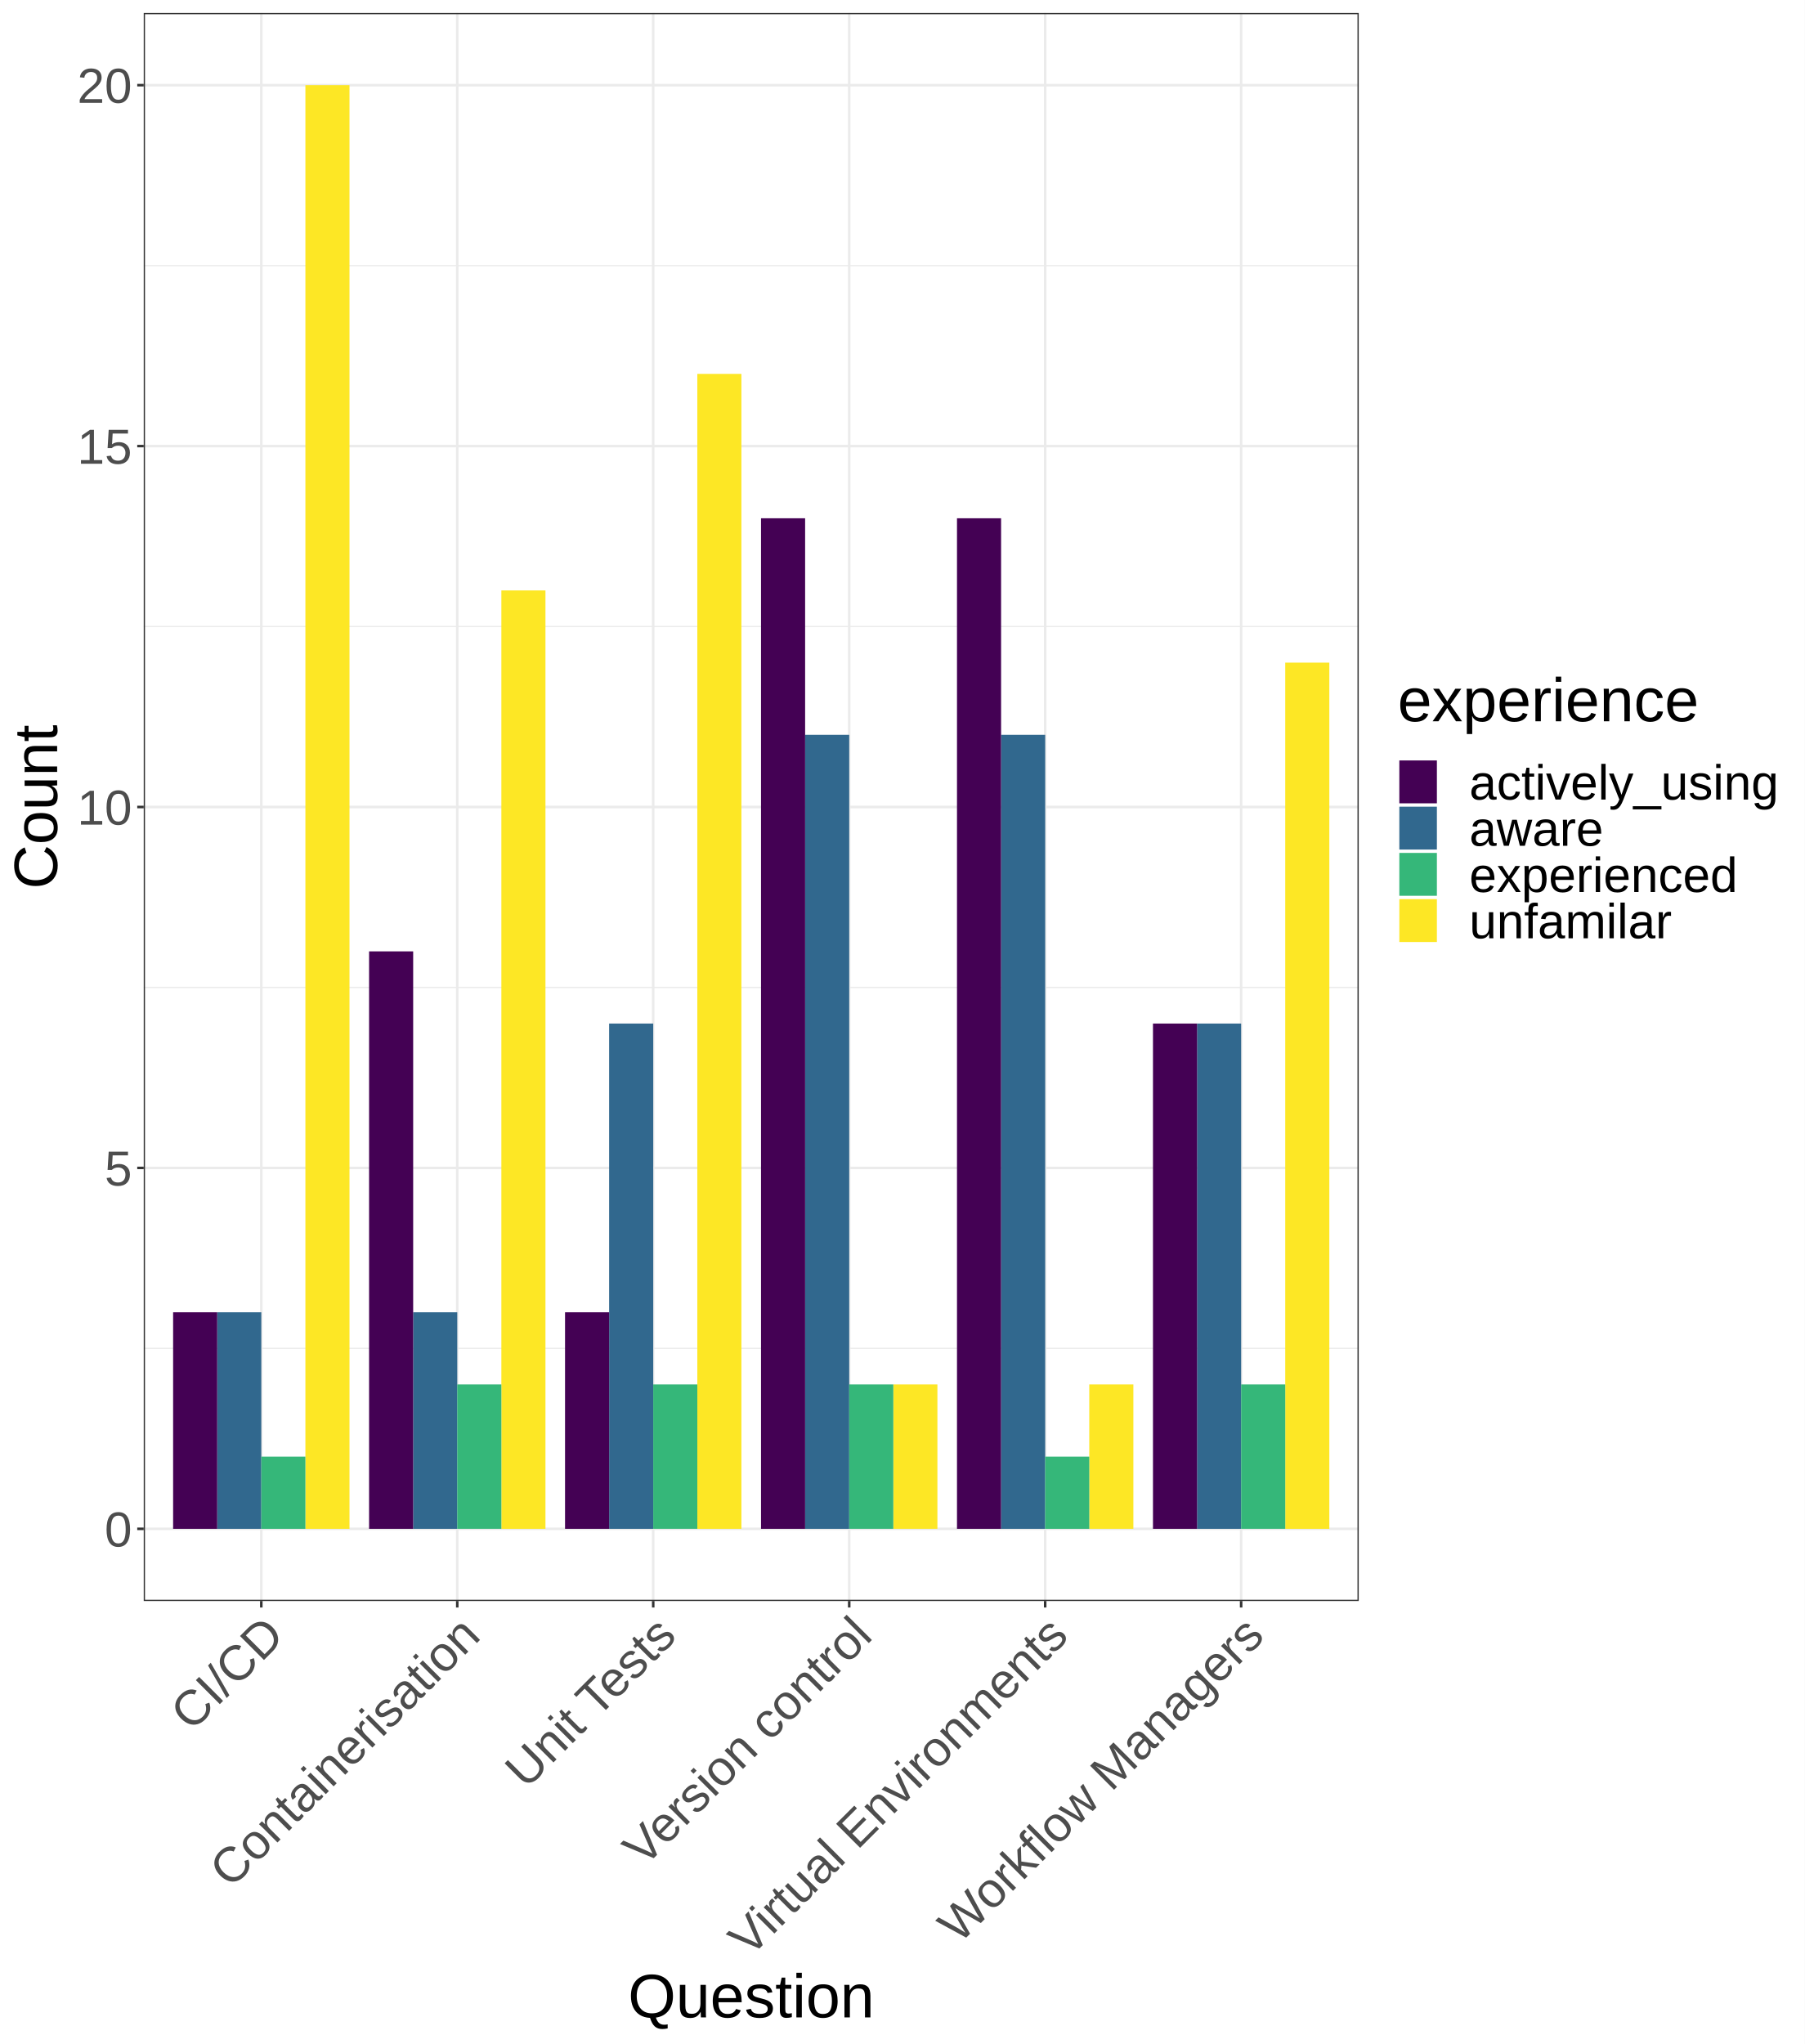
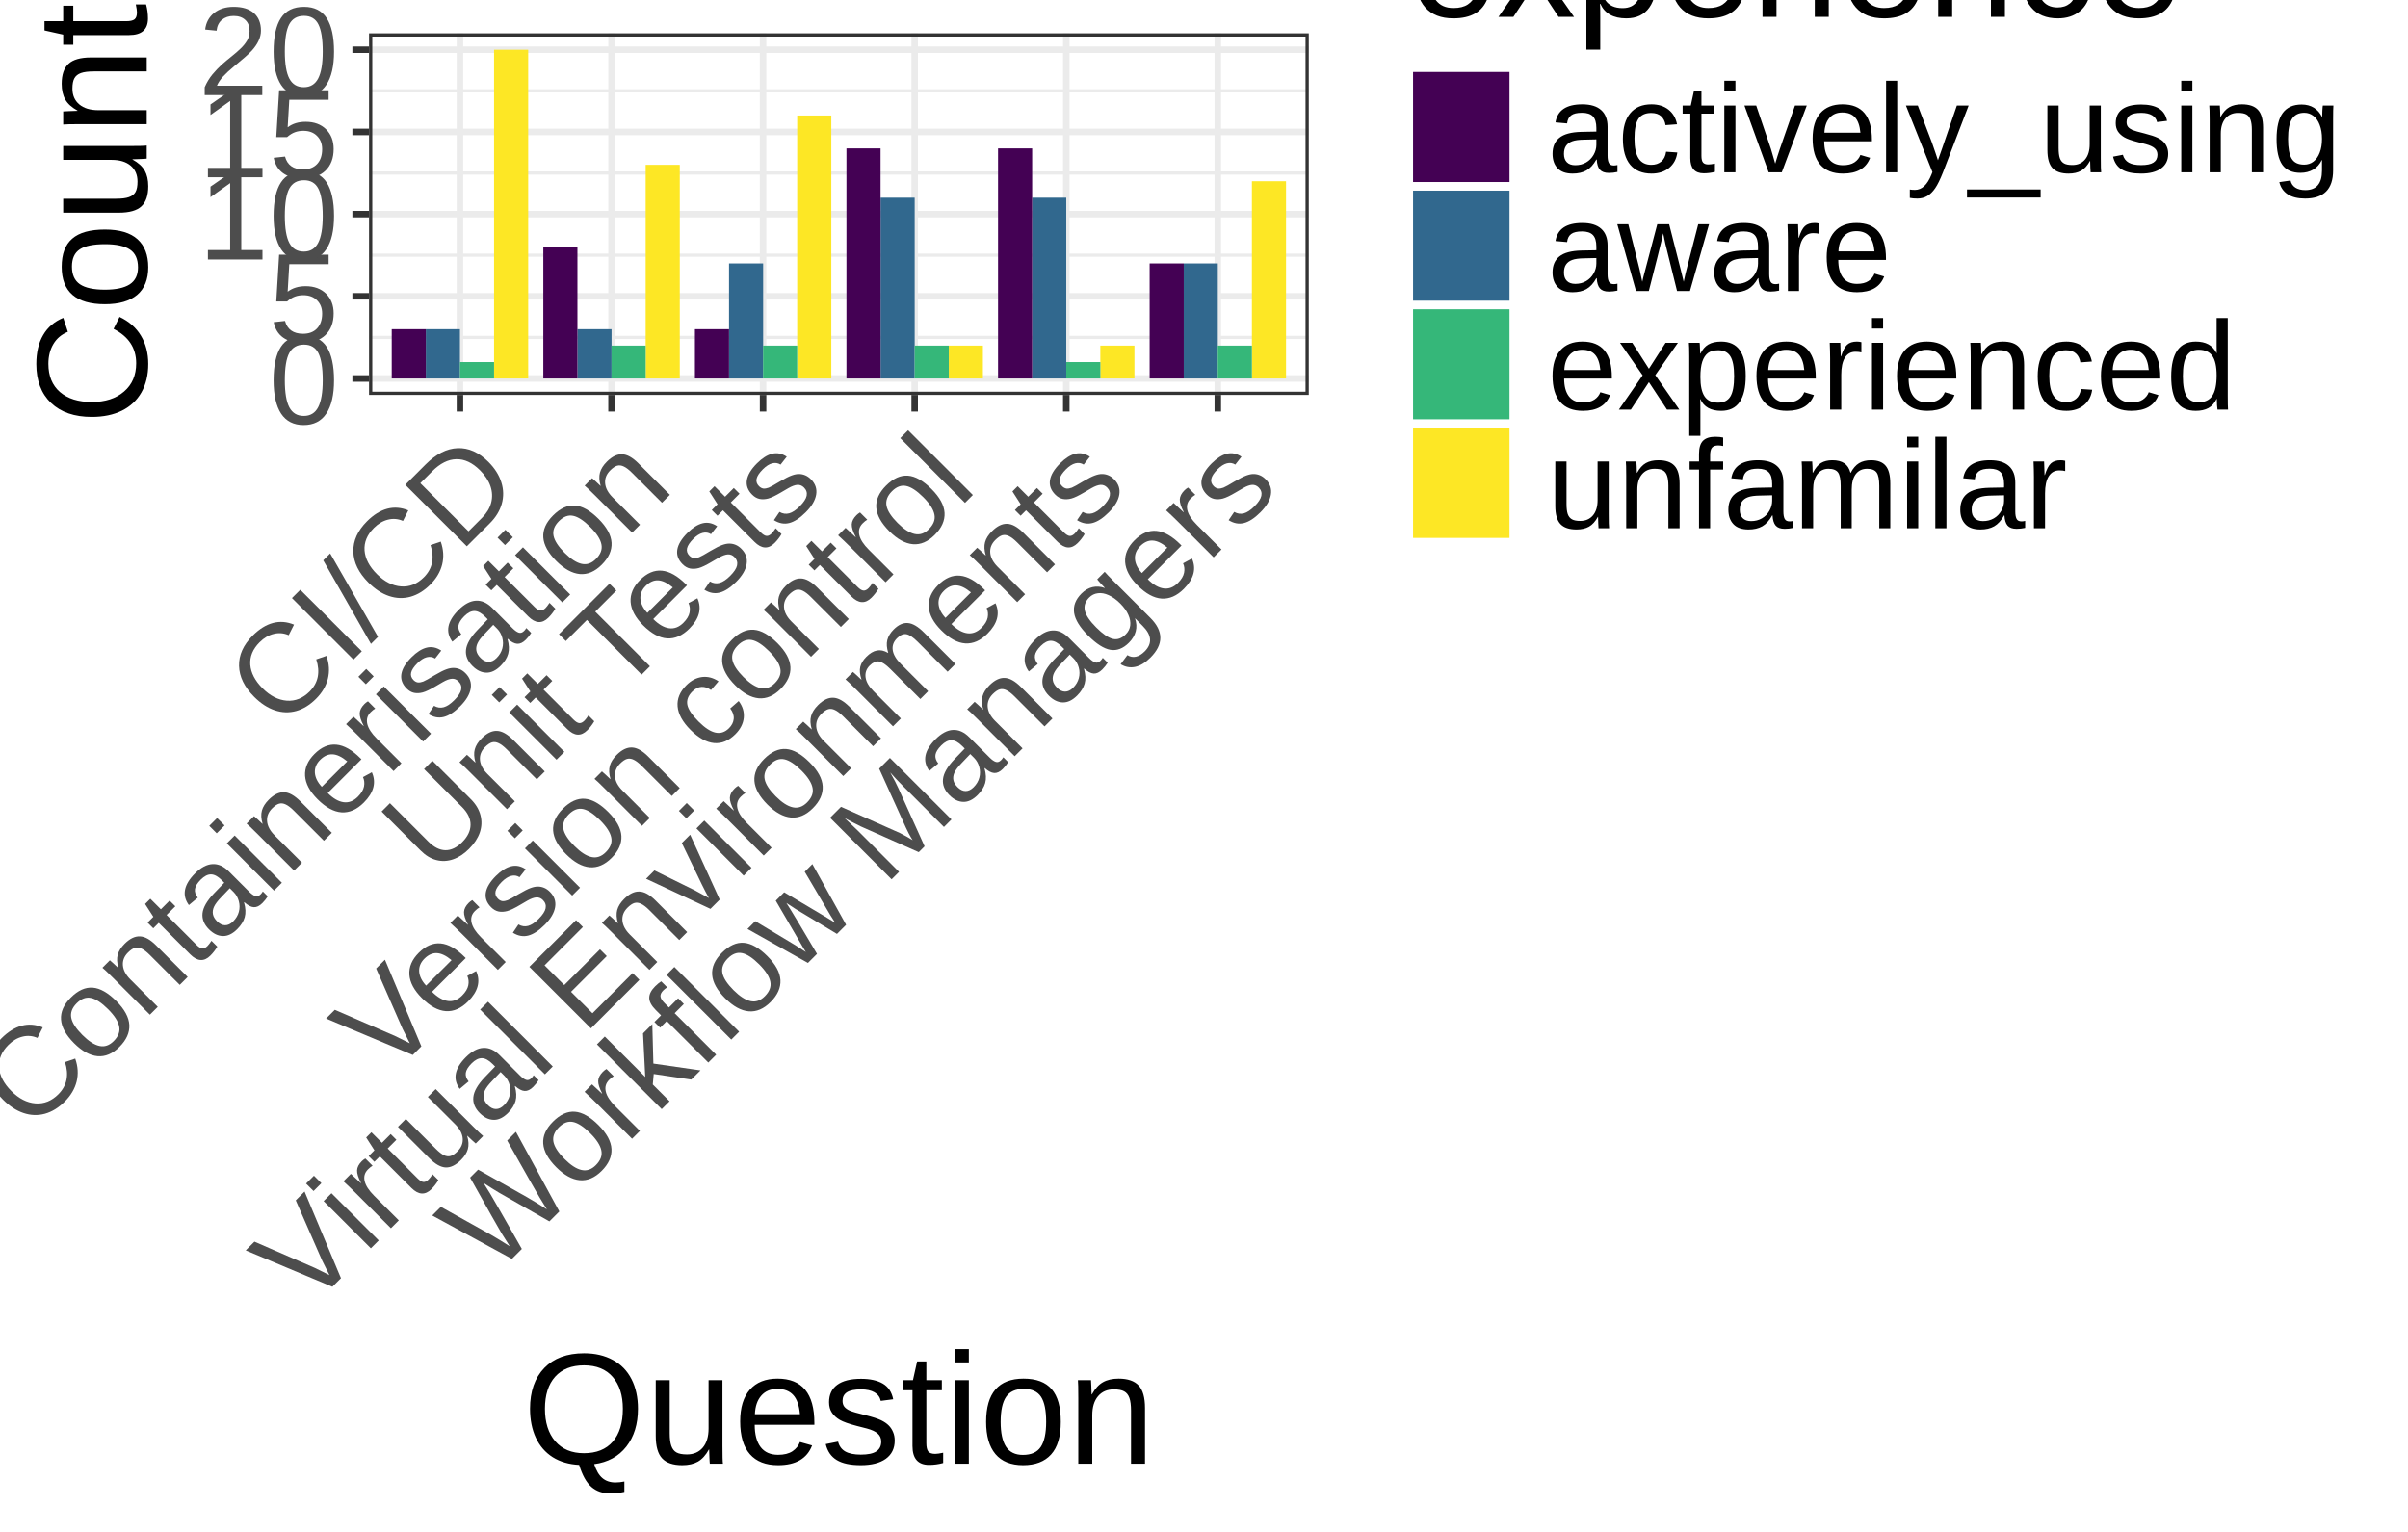
- <svg xmlns="http://www.w3.org/2000/svg" class="svglite" width="762.00pt" height="863.00pt" viewBox="0 0 762.00 863.00">
+ <svg xmlns="http://www.w3.org/2000/svg" class="svglite" width="396.00pt" height="252.00pt" viewBox="0 0 396.00 252.00">
  <defs>
    <style type="text/css">
    .svglite line, .svglite polyline, .svglite polygon, .svglite path, .svglite rect, .svglite circle {
      fill: none;
      stroke: #000000;
      stroke-linecap: round;
      stroke-linejoin: round;
      stroke-miterlimit: 10.00;
    }
    .svglite text {
      white-space: pre;
    }
  </style>
  </defs>
  <rect width="100%" height="100%" style="stroke: none; fill: #FFFFFF;" />
  <defs>
-     <clipPath id="cpMC4wMHw3NjIuMDB8MC4wMHw4NjMuMDA=">
-       <rect x="0.00" y="0.00" width="762.00" height="863.00" />
+     <clipPath id="cpMC4wMHwzOTYuMDB8MC4wMHwyNTIuMDA=">
+       <rect x="0.00" y="0.00" width="396.00" height="252.00" />
    </clipPath>
  </defs>
-   <g clip-path="url(#cpMC4wMHw3NjIuMDB8MC4wMHw4NjMuMDA=)">
-     <rect x="0.00" y="0.00" width="762.00" height="863.00" style="stroke-width: 1.07; stroke: #FFFFFF; fill: #FFFFFF;" />
+   <g clip-path="url(#cpMC4wMHwzOTYuMDB8MC4wMHwyNTIuMDA=)">
+     <rect x="0" y="0.00" width="396.00" height="252.00" style="stroke-width: 1.07; stroke: #FFFFFF; fill: #FFFFFF;" />
  </g>
  <defs>
-     <clipPath id="cpNjAuNjl8NTczLjc2fDUuNDh8Njc1Ljk2">
-       <rect x="60.69" y="5.48" width="513.07" height="670.49" />
+     <clipPath id="cpNjAuNjl8MjE1LjIzfDUuNDh8NjQuOTY=">
+       <rect x="60.69" y="5.48" width="154.54" height="59.49" />
    </clipPath>
  </defs>
-   <g clip-path="url(#cpNjAuNjl8NTczLjc2fDUuNDh8Njc1Ljk2)">
-     <rect x="60.69" y="5.48" width="513.07" height="670.49" style="stroke-width: 1.07; stroke: none; fill: #FFFFFF;" />
-     <polyline points="60.69,569.30 573.76,569.30 " style="stroke-width: 0.53; stroke: #EBEBEB; stroke-linecap: butt;" />
-     <polyline points="60.69,416.91 573.76,416.91 " style="stroke-width: 0.53; stroke: #EBEBEB; stroke-linecap: butt;" />
-     <polyline points="60.69,264.53 573.76,264.53 " style="stroke-width: 0.53; stroke: #EBEBEB; stroke-linecap: butt;" />
-     <polyline points="60.69,112.15 573.76,112.15 " style="stroke-width: 0.53; stroke: #EBEBEB; stroke-linecap: butt;" />
-     <polyline points="60.69,645.49 573.76,645.49 " style="stroke-width: 1.07; stroke: #EBEBEB; stroke-linecap: butt;" />
-     <polyline points="60.69,493.11 573.76,493.11 " style="stroke-width: 1.07; stroke: #EBEBEB; stroke-linecap: butt;" />
-     <polyline points="60.69,340.72 573.76,340.72 " style="stroke-width: 1.07; stroke: #EBEBEB; stroke-linecap: butt;" />
-     <polyline points="60.69,188.34 573.76,188.34 " style="stroke-width: 1.07; stroke: #EBEBEB; stroke-linecap: butt;" />
-     <polyline points="60.69,35.96 573.76,35.96 " style="stroke-width: 1.07; stroke: #EBEBEB; stroke-linecap: butt;" />
-     <polyline points="110.34,675.96 110.34,5.48 " style="stroke-width: 1.07; stroke: #EBEBEB; stroke-linecap: butt;" />
-     <polyline points="193.09,675.96 193.09,5.48 " style="stroke-width: 1.07; stroke: #EBEBEB; stroke-linecap: butt;" />
-     <polyline points="275.84,675.96 275.84,5.48 " style="stroke-width: 1.07; stroke: #EBEBEB; stroke-linecap: butt;" />
-     <polyline points="358.60,675.96 358.60,5.48 " style="stroke-width: 1.07; stroke: #EBEBEB; stroke-linecap: butt;" />
-     <polyline points="441.35,675.96 441.35,5.48 " style="stroke-width: 1.07; stroke: #EBEBEB; stroke-linecap: butt;" />
-     <polyline points="524.10,675.96 524.10,5.48 " style="stroke-width: 1.07; stroke: #EBEBEB; stroke-linecap: butt;" />
-     <rect x="377.22" y="584.53" width="18.62" height="60.95" style="stroke-width: 1.07; stroke: none; stroke-linecap: butt; stroke-linejoin: miter; fill: #FDE725;" />
-     <rect x="339.98" y="310.25" width="18.62" height="335.24" style="stroke-width: 1.07; stroke: none; stroke-linecap: butt; stroke-linejoin: miter; fill: #31688E;" />
-     <rect x="358.60" y="584.53" width="18.62" height="60.95" style="stroke-width: 1.07; stroke: none; stroke-linecap: butt; stroke-linejoin: miter; fill: #35B779;" />
-     <rect x="321.36" y="218.82" width="18.62" height="426.67" style="stroke-width: 1.07; stroke: none; stroke-linecap: butt; stroke-linejoin: miter; fill: #440154;" />
-     <rect x="294.46" y="157.86" width="18.62" height="487.63" style="stroke-width: 1.07; stroke: none; stroke-linecap: butt; stroke-linejoin: miter; fill: #FDE725;" />
-     <rect x="257.22" y="432.15" width="18.62" height="213.34" style="stroke-width: 1.07; stroke: none; stroke-linecap: butt; stroke-linejoin: miter; fill: #31688E;" />
-     <rect x="275.84" y="584.53" width="18.62" height="60.95" style="stroke-width: 1.07; stroke: none; stroke-linecap: butt; stroke-linejoin: miter; fill: #35B779;" />
-     <rect x="238.60" y="554.06" width="18.62" height="91.43" style="stroke-width: 1.07; stroke: none; stroke-linecap: butt; stroke-linejoin: miter; fill: #440154;" />
-     <rect x="211.71" y="249.29" width="18.62" height="396.20" style="stroke-width: 1.07; stroke: none; stroke-linecap: butt; stroke-linejoin: miter; fill: #FDE725;" />
-     <rect x="174.47" y="554.06" width="18.62" height="91.43" style="stroke-width: 1.07; stroke: none; stroke-linecap: butt; stroke-linejoin: miter; fill: #31688E;" />
-     <rect x="193.09" y="584.53" width="18.62" height="60.95" style="stroke-width: 1.07; stroke: none; stroke-linecap: butt; stroke-linejoin: miter; fill: #35B779;" />
-     <rect x="155.85" y="401.68" width="18.62" height="243.81" style="stroke-width: 1.07; stroke: none; stroke-linecap: butt; stroke-linejoin: miter; fill: #440154;" />
-     <rect x="459.97" y="584.53" width="18.62" height="60.95" style="stroke-width: 1.07; stroke: none; stroke-linecap: butt; stroke-linejoin: miter; fill: #FDE725;" />
-     <rect x="422.73" y="310.25" width="18.62" height="335.24" style="stroke-width: 1.07; stroke: none; stroke-linecap: butt; stroke-linejoin: miter; fill: #31688E;" />
-     <rect x="441.35" y="615.01" width="18.62" height="30.48" style="stroke-width: 1.07; stroke: none; stroke-linecap: butt; stroke-linejoin: miter; fill: #35B779;" />
-     <rect x="404.11" y="218.82" width="18.62" height="426.67" style="stroke-width: 1.07; stroke: none; stroke-linecap: butt; stroke-linejoin: miter; fill: #440154;" />
-     <rect x="542.72" y="279.77" width="18.62" height="365.72" style="stroke-width: 1.07; stroke: none; stroke-linecap: butt; stroke-linejoin: miter; fill: #FDE725;" />
-     <rect x="505.48" y="432.15" width="18.62" height="213.34" style="stroke-width: 1.07; stroke: none; stroke-linecap: butt; stroke-linejoin: miter; fill: #31688E;" />
-     <rect x="524.10" y="584.53" width="18.62" height="60.95" style="stroke-width: 1.07; stroke: none; stroke-linecap: butt; stroke-linejoin: miter; fill: #35B779;" />
-     <rect x="486.87" y="432.15" width="18.62" height="213.34" style="stroke-width: 1.07; stroke: none; stroke-linecap: butt; stroke-linejoin: miter; fill: #440154;" />
-     <rect x="128.96" y="35.96" width="18.62" height="609.53" style="stroke-width: 1.07; stroke: none; stroke-linecap: butt; stroke-linejoin: miter; fill: #FDE725;" />
-     <rect x="91.72" y="554.06" width="18.62" height="91.43" style="stroke-width: 1.07; stroke: none; stroke-linecap: butt; stroke-linejoin: miter; fill: #31688E;" />
-     <rect x="110.34" y="615.01" width="18.62" height="30.48" style="stroke-width: 1.07; stroke: none; stroke-linecap: butt; stroke-linejoin: miter; fill: #35B779;" />
-     <rect x="73.10" y="554.06" width="18.62" height="91.43" style="stroke-width: 1.07; stroke: none; stroke-linecap: butt; stroke-linejoin: miter; fill: #440154;" />
-     <rect x="60.69" y="5.48" width="513.07" height="670.49" style="stroke-width: 1.07; stroke: #333333;" />
+   <g clip-path="url(#cpNjAuNjl8MjE1LjIzfDUuNDh8NjQuOTY=)">
+     <rect x="60.69" y="5.48" width="154.54" height="59.49" style="stroke-width: 1.07; stroke: none; fill: #FFFFFF;" />
+     <polyline points="60.69,55.50 215.23,55.50 " style="stroke-width: 0.53; stroke: #EBEBEB; stroke-linecap: butt;" />
+     <polyline points="60.69,41.98 215.23,41.98 " style="stroke-width: 0.53; stroke: #EBEBEB; stroke-linecap: butt;" />
+     <polyline points="60.69,28.46 215.23,28.46 " style="stroke-width: 0.53; stroke: #EBEBEB; stroke-linecap: butt;" />
+     <polyline points="60.69,14.94 215.23,14.94 " style="stroke-width: 0.53; stroke: #EBEBEB; stroke-linecap: butt;" />
+     <polyline points="60.69,62.26 215.23,62.26 " style="stroke-width: 1.07; stroke: #EBEBEB; stroke-linecap: butt;" />
+     <polyline points="60.69,48.74 215.23,48.74 " style="stroke-width: 1.07; stroke: #EBEBEB; stroke-linecap: butt;" />
+     <polyline points="60.69,35.22 215.23,35.22 " style="stroke-width: 1.07; stroke: #EBEBEB; stroke-linecap: butt;" />
+     <polyline points="60.69,21.70 215.23,21.70 " style="stroke-width: 1.07; stroke: #EBEBEB; stroke-linecap: butt;" />
+     <polyline points="60.69,8.18 215.23,8.18 " style="stroke-width: 1.07; stroke: #EBEBEB; stroke-linecap: butt;" />
+     <polyline points="75.64,64.96 75.64,5.48 " style="stroke-width: 1.07; stroke: #EBEBEB; stroke-linecap: butt;" />
+     <polyline points="100.57,64.96 100.57,5.48 " style="stroke-width: 1.07; stroke: #EBEBEB; stroke-linecap: butt;" />
+     <polyline points="125.49,64.96 125.49,5.48 " style="stroke-width: 1.07; stroke: #EBEBEB; stroke-linecap: butt;" />
+     <polyline points="150.42,64.96 150.42,5.48 " style="stroke-width: 1.07; stroke: #EBEBEB; stroke-linecap: butt;" />
+     <polyline points="175.35,64.96 175.35,5.48 " style="stroke-width: 1.07; stroke: #EBEBEB; stroke-linecap: butt;" />
+     <polyline points="200.27,64.96 200.27,5.48 " style="stroke-width: 1.07; stroke: #EBEBEB; stroke-linecap: butt;" />
+     <rect x="156.03" y="56.85" width="5.61" height="5.41" style="stroke-width: 1.07; stroke: none; stroke-linecap: butt; stroke-linejoin: miter; fill: #FDE725;" />
+     <rect x="144.81" y="32.52" width="5.61" height="29.74" style="stroke-width: 1.07; stroke: none; stroke-linecap: butt; stroke-linejoin: miter; fill: #31688E;" />
+     <rect x="150.42" y="56.85" width="5.61" height="5.41" style="stroke-width: 1.07; stroke: none; stroke-linecap: butt; stroke-linejoin: miter; fill: #35B779;" />
+     <rect x="139.20" y="24.41" width="5.61" height="37.85" style="stroke-width: 1.07; stroke: none; stroke-linecap: butt; stroke-linejoin: miter; fill: #440154;" />
+     <rect x="131.10" y="19.00" width="5.61" height="43.26" style="stroke-width: 1.07; stroke: none; stroke-linecap: butt; stroke-linejoin: miter; fill: #FDE725;" />
+     <rect x="119.89" y="43.33" width="5.61" height="18.93" style="stroke-width: 1.07; stroke: none; stroke-linecap: butt; stroke-linejoin: miter; fill: #31688E;" />
+     <rect x="125.49" y="56.85" width="5.61" height="5.41" style="stroke-width: 1.07; stroke: none; stroke-linecap: butt; stroke-linejoin: miter; fill: #35B779;" />
+     <rect x="114.28" y="54.15" width="5.61" height="8.11" style="stroke-width: 1.07; stroke: none; stroke-linecap: butt; stroke-linejoin: miter; fill: #440154;" />
+     <rect x="106.18" y="27.11" width="5.61" height="35.15" style="stroke-width: 1.07; stroke: none; stroke-linecap: butt; stroke-linejoin: miter; fill: #FDE725;" />
+     <rect x="94.96" y="54.15" width="5.61" height="8.11" style="stroke-width: 1.07; stroke: none; stroke-linecap: butt; stroke-linejoin: miter; fill: #31688E;" />
+     <rect x="100.57" y="56.85" width="5.61" height="5.41" style="stroke-width: 1.07; stroke: none; stroke-linecap: butt; stroke-linejoin: miter; fill: #35B779;" />
+     <rect x="89.35" y="40.63" width="5.61" height="21.63" style="stroke-width: 1.07; stroke: none; stroke-linecap: butt; stroke-linejoin: miter; fill: #440154;" />
+     <rect x="180.95" y="56.85" width="5.61" height="5.41" style="stroke-width: 1.07; stroke: none; stroke-linecap: butt; stroke-linejoin: miter; fill: #FDE725;" />
+     <rect x="169.74" y="32.52" width="5.61" height="29.74" style="stroke-width: 1.07; stroke: none; stroke-linecap: butt; stroke-linejoin: miter; fill: #31688E;" />
+     <rect x="175.35" y="59.56" width="5.61" height="2.70" style="stroke-width: 1.07; stroke: none; stroke-linecap: butt; stroke-linejoin: miter; fill: #35B779;" />
+     <rect x="164.13" y="24.41" width="5.61" height="37.85" style="stroke-width: 1.07; stroke: none; stroke-linecap: butt; stroke-linejoin: miter; fill: #440154;" />
+     <rect x="205.88" y="29.81" width="5.61" height="32.45" style="stroke-width: 1.07; stroke: none; stroke-linecap: butt; stroke-linejoin: miter; fill: #FDE725;" />
+     <rect x="194.66" y="43.33" width="5.61" height="18.93" style="stroke-width: 1.07; stroke: none; stroke-linecap: butt; stroke-linejoin: miter; fill: #31688E;" />
+     <rect x="200.27" y="56.85" width="5.61" height="5.41" style="stroke-width: 1.07; stroke: none; stroke-linecap: butt; stroke-linejoin: miter; fill: #35B779;" />
+     <rect x="189.06" y="43.33" width="5.61" height="18.93" style="stroke-width: 1.07; stroke: none; stroke-linecap: butt; stroke-linejoin: miter; fill: #440154;" />
+     <rect x="81.25" y="8.18" width="5.61" height="54.08" style="stroke-width: 1.07; stroke: none; stroke-linecap: butt; stroke-linejoin: miter; fill: #FDE725;" />
+     <rect x="70.03" y="54.15" width="5.61" height="8.11" style="stroke-width: 1.07; stroke: none; stroke-linecap: butt; stroke-linejoin: miter; fill: #31688E;" />
+     <rect x="75.64" y="59.56" width="5.61" height="2.70" style="stroke-width: 1.07; stroke: none; stroke-linecap: butt; stroke-linejoin: miter; fill: #35B779;" />
+     <rect x="64.42" y="54.15" width="5.61" height="8.11" style="stroke-width: 1.07; stroke: none; stroke-linecap: butt; stroke-linejoin: miter; fill: #440154;" />
+     <rect x="60.69" y="5.48" width="154.54" height="59.49" style="stroke-width: 1.07; stroke: #333333;" />
  </g>
-   <g clip-path="url(#cpMC4wMHw3NjIuMDB8MC4wMHw4NjMuMDA=)">
-     <text x="55.75" y="652.95" text-anchor="end" style="font-size: 20.80px;fill: #4D4D4D; font-family: &quot;Arial&quot;;" textLength="11.56px" lengthAdjust="spacingAndGlyphs">0</text>
-     <text x="55.75" y="500.56" text-anchor="end" style="font-size: 20.80px;fill: #4D4D4D; font-family: &quot;Arial&quot;;" textLength="11.56px" lengthAdjust="spacingAndGlyphs">5</text>
-     <text x="55.75" y="348.18" text-anchor="end" style="font-size: 20.80px;fill: #4D4D4D; font-family: &quot;Arial&quot;;" textLength="23.13px" lengthAdjust="spacingAndGlyphs">10</text>
-     <text x="55.75" y="195.80" text-anchor="end" style="font-size: 20.80px;fill: #4D4D4D; font-family: &quot;Arial&quot;;" textLength="23.13px" lengthAdjust="spacingAndGlyphs">15</text>
-     <text x="55.75" y="43.42" text-anchor="end" style="font-size: 20.80px;fill: #4D4D4D; font-family: &quot;Arial&quot;;" textLength="23.13px" lengthAdjust="spacingAndGlyphs">20</text>
-     <polyline points="57.95,645.49 60.69,645.49 " style="stroke-width: 1.07; stroke: #333333; stroke-linecap: butt;" />
-     <polyline points="57.95,493.11 60.69,493.11 " style="stroke-width: 1.07; stroke: #333333; stroke-linecap: butt;" />
-     <polyline points="57.95,340.72 60.69,340.72 " style="stroke-width: 1.07; stroke: #333333; stroke-linecap: butt;" />
-     <polyline points="57.95,188.34 60.69,188.34 " style="stroke-width: 1.07; stroke: #333333; stroke-linecap: butt;" />
-     <polyline points="57.95,35.96 60.69,35.96 " style="stroke-width: 1.07; stroke: #333333; stroke-linecap: butt;" />
-     <polyline points="110.34,678.70 110.34,675.96 " style="stroke-width: 1.07; stroke: #333333; stroke-linecap: butt;" />
-     <polyline points="193.09,678.70 193.09,675.96 " style="stroke-width: 1.07; stroke: #333333; stroke-linecap: butt;" />
-     <polyline points="275.84,678.70 275.84,675.96 " style="stroke-width: 1.07; stroke: #333333; stroke-linecap: butt;" />
-     <polyline points="358.60,678.70 358.60,675.96 " style="stroke-width: 1.07; stroke: #333333; stroke-linecap: butt;" />
-     <polyline points="441.35,678.70 441.35,675.96 " style="stroke-width: 1.07; stroke: #333333; stroke-linecap: butt;" />
-     <polyline points="524.10,678.70 524.10,675.96 " style="stroke-width: 1.07; stroke: #333333; stroke-linecap: butt;" />
-     <text transform="translate(120.89,691.45) rotate(-45)" text-anchor="end" style="font-size: 20.80px;fill: #4D4D4D; font-family: &quot;Arial&quot;;" textLength="56.62px" lengthAdjust="spacingAndGlyphs">CI/CD</text>
-     <text transform="translate(203.64,691.45) rotate(-45)" text-anchor="end" style="font-size: 20.80px;fill: #4D4D4D; font-family: &quot;Arial&quot;;" textLength="150.28px" lengthAdjust="spacingAndGlyphs">Containerisation</text>
-     <text transform="translate(286.39,691.45) rotate(-45)" text-anchor="end" style="font-size: 20.80px;fill: #4D4D4D; font-family: &quot;Arial&quot;;" textLength="93.61px" lengthAdjust="spacingAndGlyphs">Unit Tests</text>
-     <text transform="translate(369.15,691.45) rotate(-45)" text-anchor="end" style="font-size: 20.80px;fill: #4D4D4D; font-family: &quot;Arial&quot;;" textLength="138.71px" lengthAdjust="spacingAndGlyphs">Version control</text>
-     <text transform="translate(451.90,691.45) rotate(-45)" text-anchor="end" style="font-size: 20.80px;fill: #4D4D4D; font-family: &quot;Arial&quot;;" textLength="191.87px" lengthAdjust="spacingAndGlyphs">Virtual Environments</text>
-     <text transform="translate(534.65,691.45) rotate(-45)" text-anchor="end" style="font-size: 20.80px;fill: #4D4D4D; font-family: &quot;Arial&quot;;" textLength="183.74px" lengthAdjust="spacingAndGlyphs">Workflow Managers</text>
-     <text x="317.22" y="851.77" text-anchor="middle" style="font-size: 26.00px; font-family: &quot;Arial&quot;;" textLength="104.05px" lengthAdjust="spacingAndGlyphs">Question</text>
-     <text transform="translate(24.13,340.72) rotate(-90)" text-anchor="middle" style="font-size: 26.00px; font-family: &quot;Arial&quot;;" textLength="69.37px" lengthAdjust="spacingAndGlyphs">Count</text>
-     <rect x="584.72" y="277.52" width="171.81" height="126.40" style="stroke-width: 1.07; stroke: none; fill: #FFFFFF;" />
-     <text x="590.19" y="304.54" style="font-size: 26.00px; font-family: &quot;Arial&quot;;" textLength="127.19px" lengthAdjust="spacingAndGlyphs">experience</text>
-     <rect x="590.19" y="320.36" width="17.28" height="19.52" style="stroke-width: 1.07; stroke: none; fill: #FFFFFF;" />
-     <rect x="590.90" y="321.07" width="15.86" height="18.10" style="stroke-width: 1.07; stroke: none; stroke-linecap: butt; stroke-linejoin: miter; fill: #440154;" />
-     <rect x="590.19" y="339.88" width="17.28" height="19.52" style="stroke-width: 1.07; stroke: none; fill: #FFFFFF;" />
-     <rect x="590.90" y="340.59" width="15.86" height="18.10" style="stroke-width: 1.07; stroke: none; stroke-linecap: butt; stroke-linejoin: miter; fill: #31688E;" />
-     <rect x="590.19" y="359.40" width="17.28" height="19.52" style="stroke-width: 1.07; stroke: none; fill: #FFFFFF;" />
-     <rect x="590.90" y="360.11" width="15.86" height="18.10" style="stroke-width: 1.07; stroke: none; stroke-linecap: butt; stroke-linejoin: miter; fill: #35B779;" />
-     <rect x="590.19" y="378.92" width="17.28" height="19.52" style="stroke-width: 1.07; stroke: none; fill: #FFFFFF;" />
-     <rect x="590.90" y="379.63" width="15.86" height="18.10" style="stroke-width: 1.07; stroke: none; stroke-linecap: butt; stroke-linejoin: miter; fill: #FDE725;" />
-     <text x="620.43" y="337.58" style="font-size: 20.80px; font-family: &quot;Arial&quot;;" textLength="130.62px" lengthAdjust="spacingAndGlyphs">actively_using</text>
-     <text x="620.43" y="357.10" style="font-size: 20.80px; font-family: &quot;Arial&quot;;" textLength="56.64px" lengthAdjust="spacingAndGlyphs">aware</text>
-     <text x="620.43" y="376.62" style="font-size: 20.80px; font-family: &quot;Arial&quot;;" textLength="113.28px" lengthAdjust="spacingAndGlyphs">experienced</text>
-     <text x="620.43" y="396.14" style="font-size: 20.80px; font-family: &quot;Arial&quot;;" textLength="85.53px" lengthAdjust="spacingAndGlyphs">unfamilar</text>
+   <g clip-path="url(#cpMC4wMHwzOTYuMDB8MC4wMHwyNTIuMDA=)">
+     <text x="55.75" y="69.72" text-anchor="end" style="font-size: 20.80px;fill: #4D4D4D; font-family: &quot;Arial&quot;;" textLength="11.56px" lengthAdjust="spacingAndGlyphs">0</text>
+     <text x="55.75" y="56.20" text-anchor="end" style="font-size: 20.80px;fill: #4D4D4D; font-family: &quot;Arial&quot;;" textLength="11.56px" lengthAdjust="spacingAndGlyphs">5</text>
+     <text x="55.75" y="42.68" text-anchor="end" style="font-size: 20.80px;fill: #4D4D4D; font-family: &quot;Arial&quot;;" textLength="23.13px" lengthAdjust="spacingAndGlyphs">10</text>
+     <text x="55.75" y="29.16" text-anchor="end" style="font-size: 20.80px;fill: #4D4D4D; font-family: &quot;Arial&quot;;" textLength="23.13px" lengthAdjust="spacingAndGlyphs">15</text>
+     <text x="55.75" y="15.64" text-anchor="end" style="font-size: 20.80px;fill: #4D4D4D; font-family: &quot;Arial&quot;;" textLength="23.13px" lengthAdjust="spacingAndGlyphs">20</text>
+     <polyline points="57.95,62.26 60.69,62.26 " style="stroke-width: 1.07; stroke: #333333; stroke-linecap: butt;" />
+     <polyline points="57.95,48.74 60.69,48.74 " style="stroke-width: 1.07; stroke: #333333; stroke-linecap: butt;" />
+     <polyline points="57.95,35.22 60.69,35.22 " style="stroke-width: 1.07; stroke: #333333; stroke-linecap: butt;" />
+     <polyline points="57.95,21.70 60.69,21.70 " style="stroke-width: 1.07; stroke: #333333; stroke-linecap: butt;" />
+     <polyline points="57.95,8.18 60.69,8.18 " style="stroke-width: 1.07; stroke: #333333; stroke-linecap: butt;" />
+     <polyline points="75.64,67.70 75.64,64.96 " style="stroke-width: 1.07; stroke: #333333; stroke-linecap: butt;" />
+     <polyline points="100.57,67.70 100.57,64.96 " style="stroke-width: 1.07; stroke: #333333; stroke-linecap: butt;" />
+     <polyline points="125.49,67.70 125.49,64.96 " style="stroke-width: 1.07; stroke: #333333; stroke-linecap: butt;" />
+     <polyline points="150.42,67.70 150.42,64.96 " style="stroke-width: 1.07; stroke: #333333; stroke-linecap: butt;" />
+     <polyline points="175.35,67.70 175.35,64.96 " style="stroke-width: 1.07; stroke: #333333; stroke-linecap: butt;" />
+     <polyline points="200.27,67.70 200.27,64.96 " style="stroke-width: 1.07; stroke: #333333; stroke-linecap: butt;" />
+     <text transform="translate(86.19,80.45) rotate(-45)" text-anchor="end" style="font-size: 20.80px;fill: #4D4D4D; font-family: &quot;Arial&quot;;" textLength="56.62px" lengthAdjust="spacingAndGlyphs">CI/CD</text>
+     <text transform="translate(111.12,80.45) rotate(-45)" text-anchor="end" style="font-size: 20.80px;fill: #4D4D4D; font-family: &quot;Arial&quot;;" textLength="150.28px" lengthAdjust="spacingAndGlyphs">Containerisation</text>
+     <text transform="translate(136.04,80.45) rotate(-45)" text-anchor="end" style="font-size: 20.80px;fill: #4D4D4D; font-family: &quot;Arial&quot;;" textLength="93.61px" lengthAdjust="spacingAndGlyphs">Unit Tests</text>
+     <text transform="translate(160.97,80.45) rotate(-45)" text-anchor="end" style="font-size: 20.80px;fill: #4D4D4D; font-family: &quot;Arial&quot;;" textLength="138.71px" lengthAdjust="spacingAndGlyphs">Version control</text>
+     <text transform="translate(185.89,80.45) rotate(-45)" text-anchor="end" style="font-size: 20.80px;fill: #4D4D4D; font-family: &quot;Arial&quot;;" textLength="191.87px" lengthAdjust="spacingAndGlyphs">Virtual Environments</text>
+     <text transform="translate(210.82,80.45) rotate(-45)" text-anchor="end" style="font-size: 20.80px;fill: #4D4D4D; font-family: &quot;Arial&quot;;" textLength="183.74px" lengthAdjust="spacingAndGlyphs">Workflow Managers</text>
+     <text x="137.96" y="240.77" text-anchor="middle" style="font-size: 26.00px; font-family: &quot;Arial&quot;;" textLength="104.05px" lengthAdjust="spacingAndGlyphs">Question</text>
+     <text transform="translate(24.13,35.22) rotate(-90)" text-anchor="middle" style="font-size: 26.00px; font-family: &quot;Arial&quot;;" textLength="69.37px" lengthAdjust="spacingAndGlyphs">Count</text>
+     <rect x="226.19" y="-24.24" width="164.33" height="118.92" style="stroke-width: 1.07; stroke: none; fill: #FFFFFF;" />
+     <text x="231.67" y="2.77" style="font-size: 26.00px; font-family: &quot;Arial&quot;;" textLength="127.19px" lengthAdjust="spacingAndGlyphs">experience</text>
+     <rect x="231.67" y="11.13" width="17.28" height="19.52" style="stroke-width: 1.07; stroke: none; fill: #FFFFFF;" />
+     <rect x="232.38" y="11.84" width="15.86" height="18.10" style="stroke-width: 1.07; stroke: none; stroke-linecap: butt; stroke-linejoin: miter; fill: #440154;" />
+     <rect x="231.67" y="30.65" width="17.28" height="19.52" style="stroke-width: 1.07; stroke: none; fill: #FFFFFF;" />
+     <rect x="232.38" y="31.36" width="15.86" height="18.10" style="stroke-width: 1.07; stroke: none; stroke-linecap: butt; stroke-linejoin: miter; fill: #31688E;" />
+     <rect x="231.67" y="50.17" width="17.28" height="19.52" style="stroke-width: 1.07; stroke: none; fill: #FFFFFF;" />
+     <rect x="232.38" y="50.87" width="15.86" height="18.10" style="stroke-width: 1.07; stroke: none; stroke-linecap: butt; stroke-linejoin: miter; fill: #35B779;" />
+     <rect x="231.67" y="69.68" width="17.28" height="19.52" style="stroke-width: 1.07; stroke: none; fill: #FFFFFF;" />
+     <rect x="232.38" y="70.39" width="15.86" height="18.10" style="stroke-width: 1.07; stroke: none; stroke-linecap: butt; stroke-linejoin: miter; fill: #FDE725;" />
+     <text x="254.43" y="28.35" style="font-size: 20.80px; font-family: &quot;Arial&quot;;" textLength="130.62px" lengthAdjust="spacingAndGlyphs">actively_using</text>
+     <text x="254.43" y="47.87" style="font-size: 20.80px; font-family: &quot;Arial&quot;;" textLength="56.64px" lengthAdjust="spacingAndGlyphs">aware</text>
+     <text x="254.43" y="67.38" style="font-size: 20.80px; font-family: &quot;Arial&quot;;" textLength="113.28px" lengthAdjust="spacingAndGlyphs">experienced</text>
+     <text x="254.43" y="86.90" style="font-size: 20.80px; font-family: &quot;Arial&quot;;" textLength="85.53px" lengthAdjust="spacingAndGlyphs">unfamilar</text>
  </g>
</svg>
